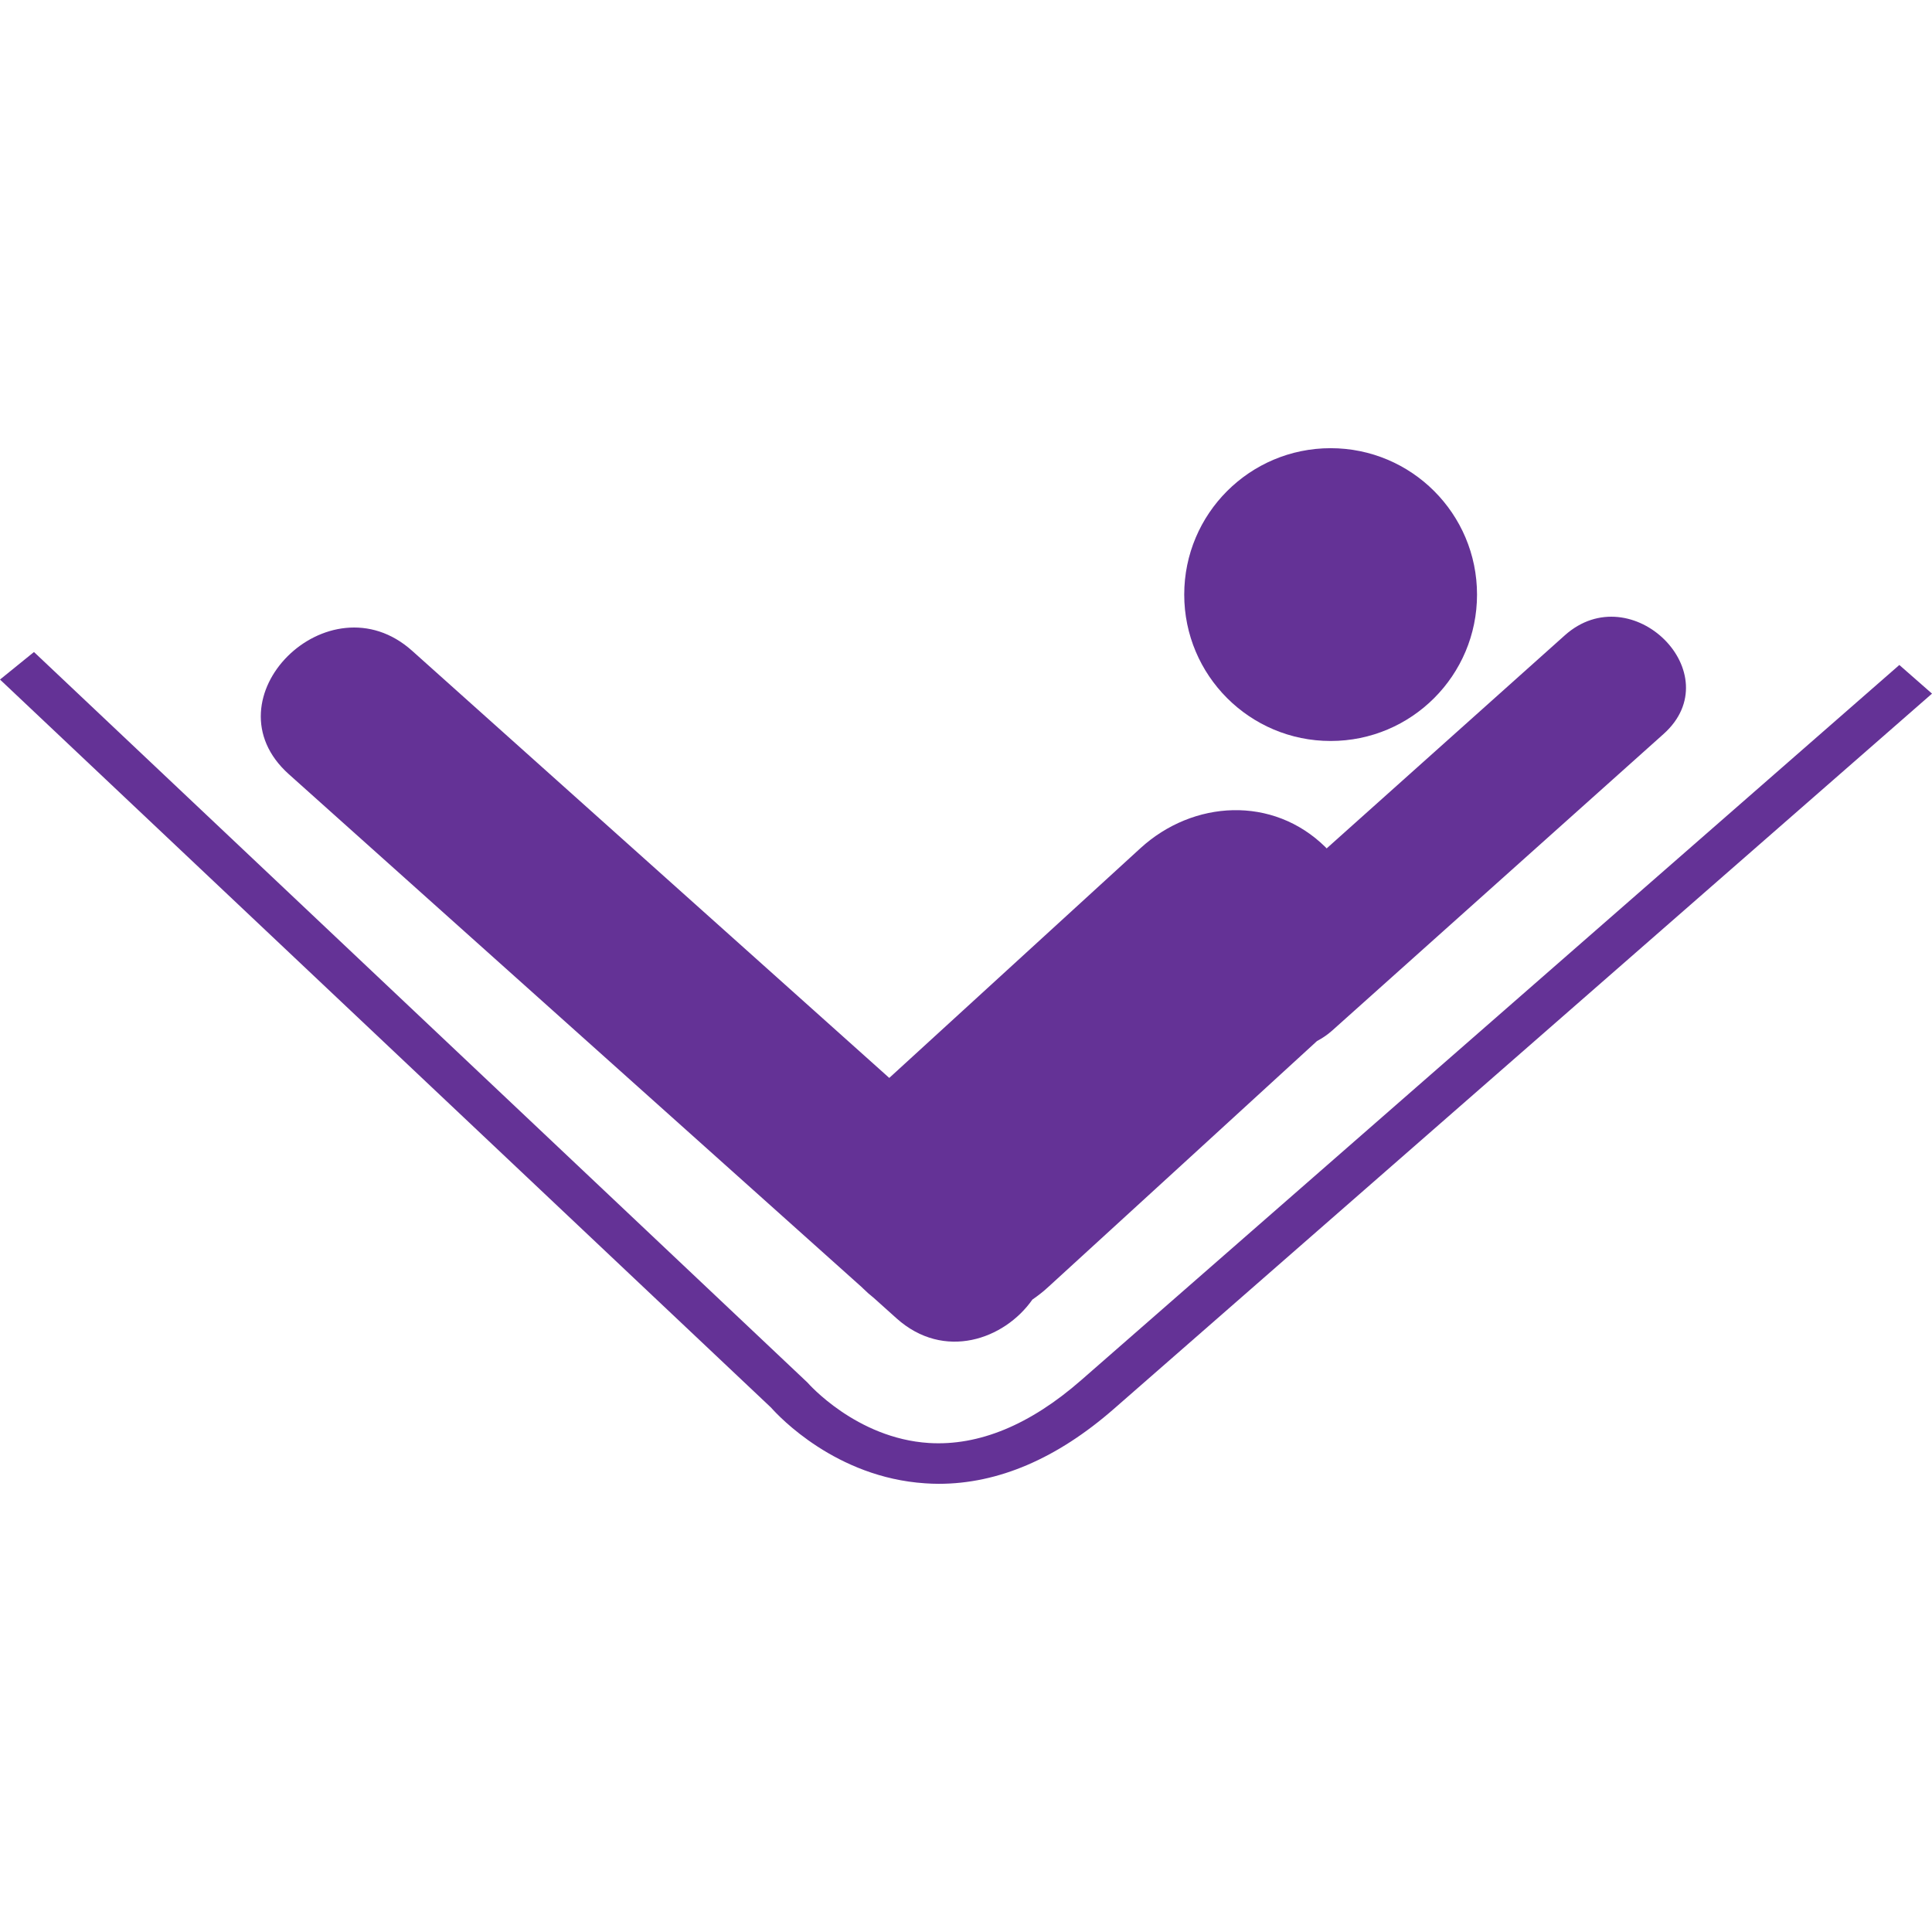
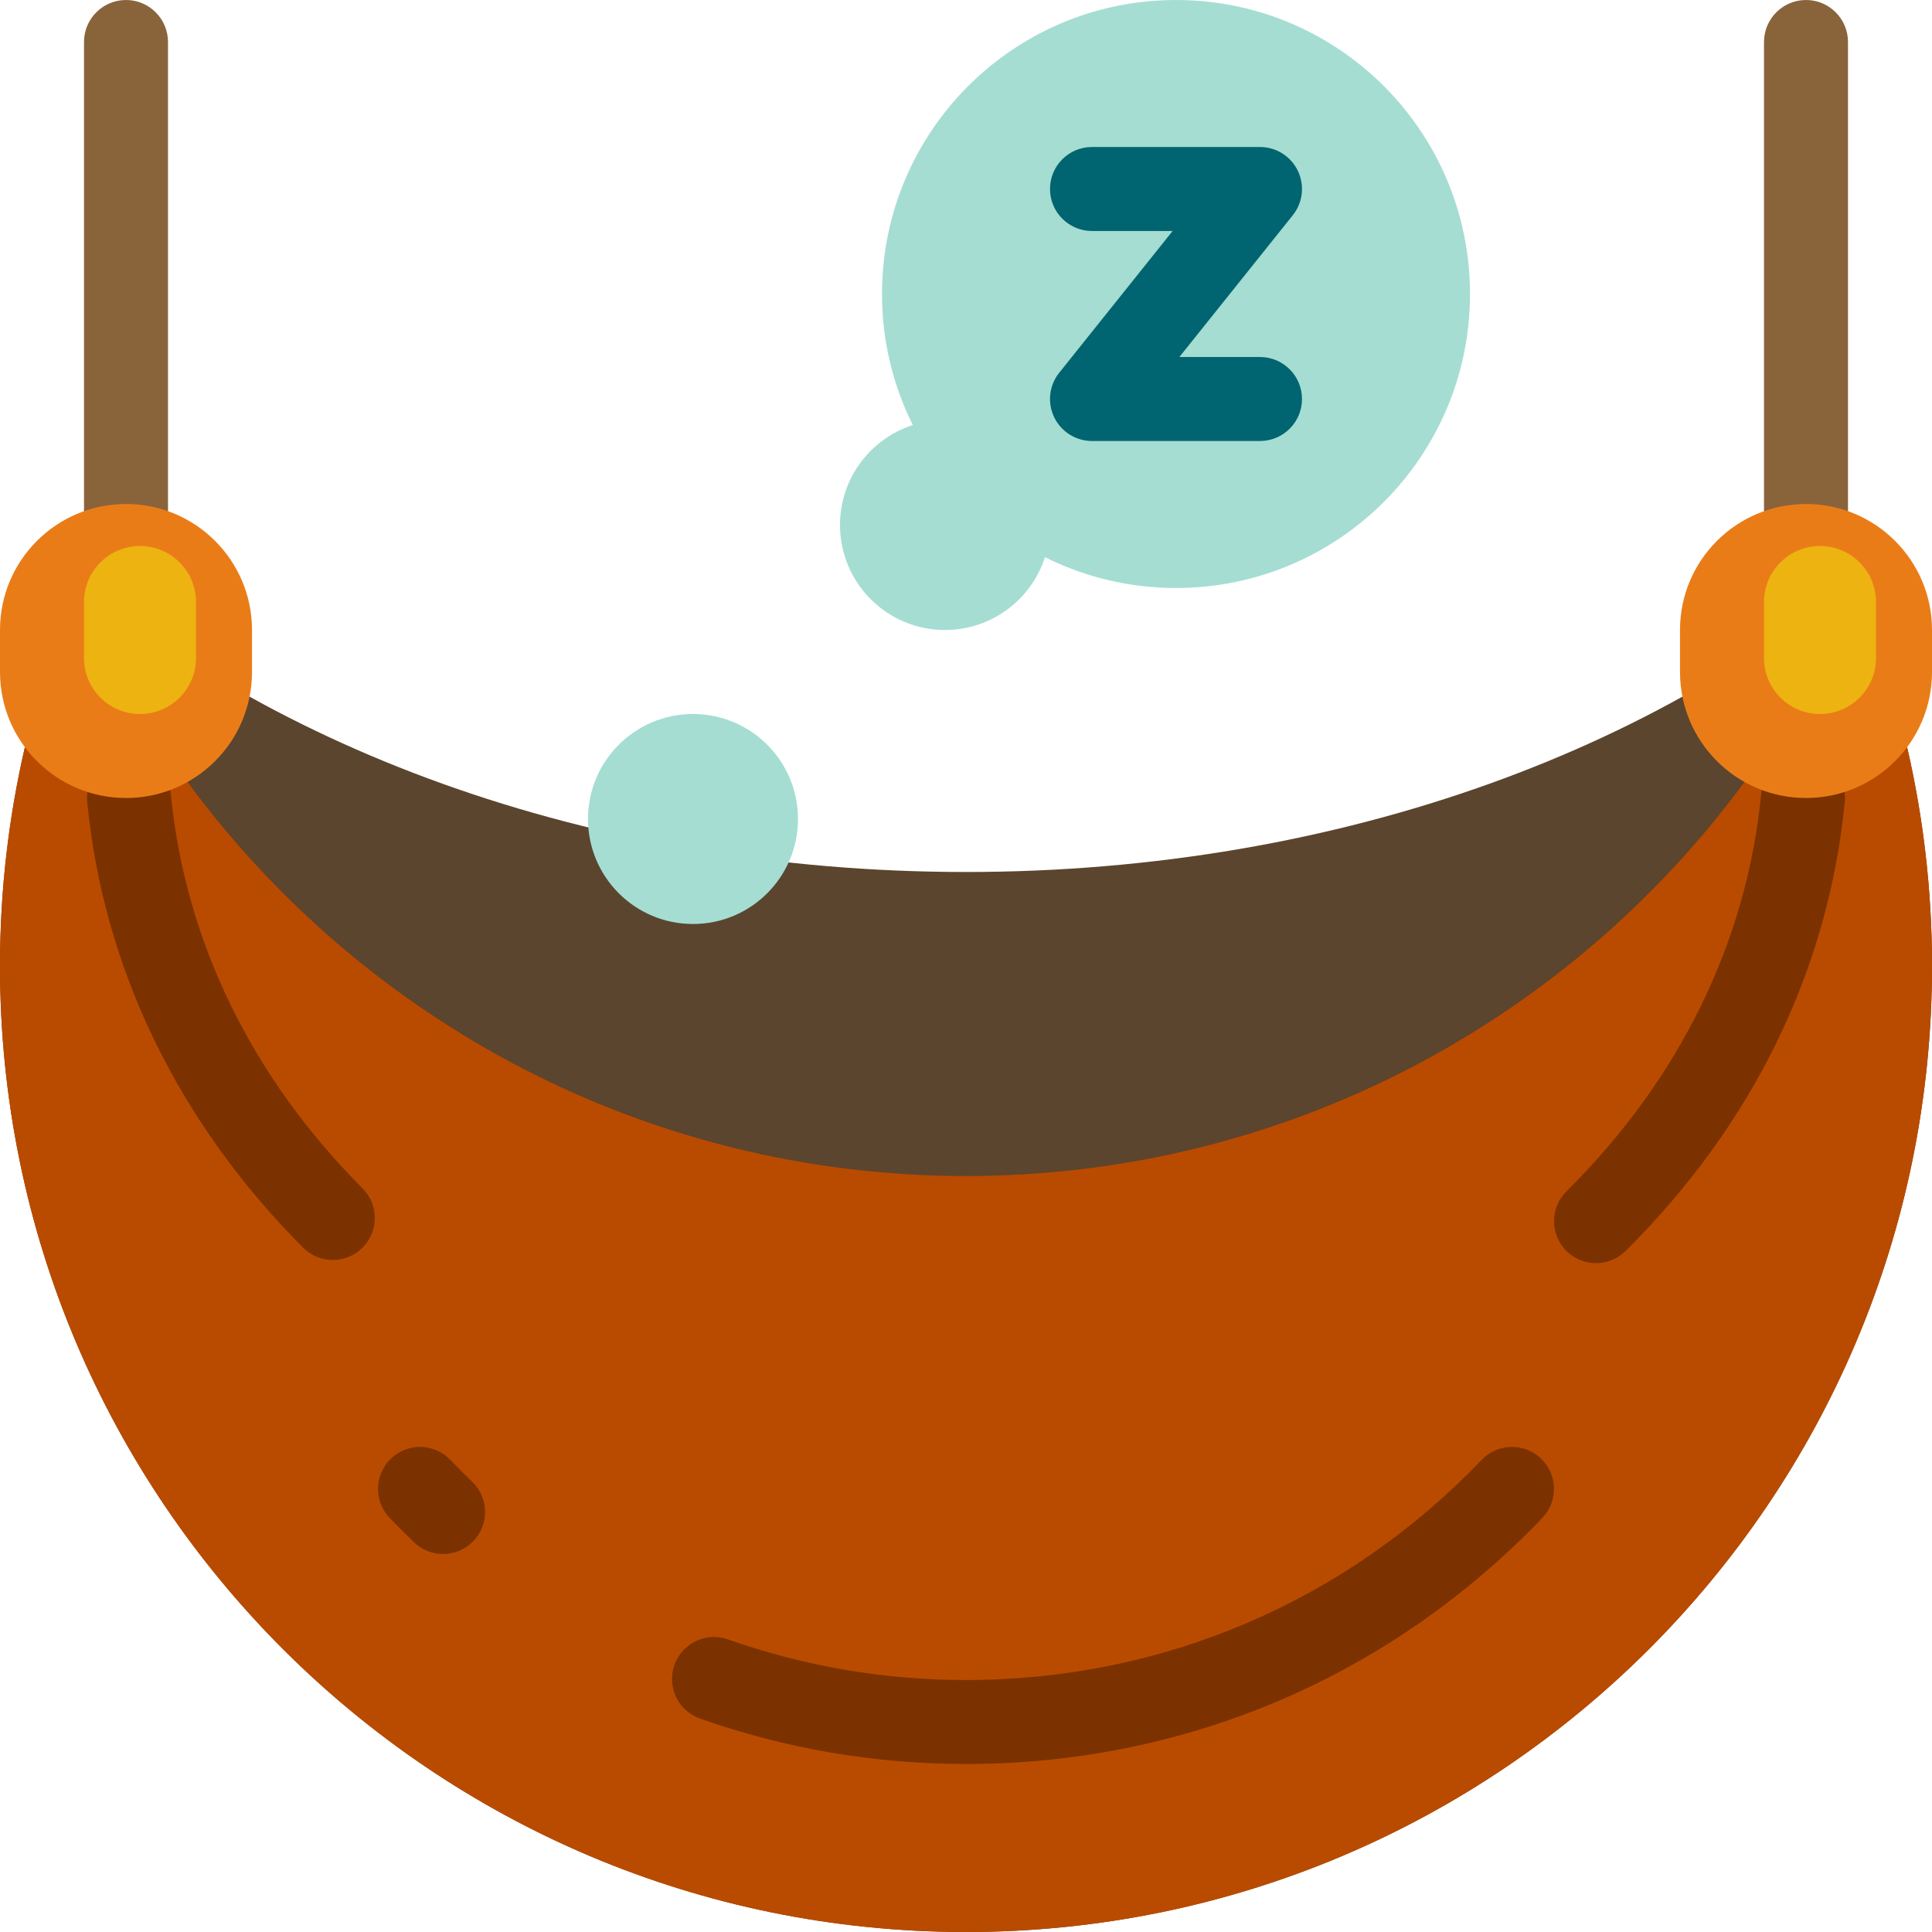
- <svg xmlns="http://www.w3.org/2000/svg" height="800px" width="800px" version="1.1" id="Capa_1" viewBox="0 0 60.626 60.626" xml:space="preserve" fill="#000000">
-   <g id="SVGRepo_bgCarrier" stroke-width="0" />
-   <g id="SVGRepo_tracerCarrier" stroke-linecap="round" stroke-linejoin="round" />
-   <g id="SVGRepo_iconCarrier">
-     <g>
-       <g>
-         <path style="fill:#643296;" d="M59.601,20.867L33.927,43.31c-1.605,1.404-3.213,2.068-4.778,1.971 c-2.286-0.145-3.798-1.882-3.812-1.898L1.066,20.46L0,21.324l24.196,22.847c0.248,0.28,2.037,2.192,4.833,2.375 c0.143,0.01,0.285,0.016,0.429,0.016c1.863,0,3.71-0.791,5.496-2.352l25.672-22.444L59.601,20.867z" />
-         <circle style="fill:#643296;" cx="41.755" cy="18.658" r="4.594" />
-         <path style="fill:#643296;" d="M27.054,40.402c0.007,0.008,0.014,0.018,0.022,0.023c0.109,0.108,0.223,0.209,0.34,0.301 c0.24,0.215,0.48,0.43,0.72,0.646c1.487,1.33,3.379,0.664,4.26-0.591c0.17-0.118,0.334-0.243,0.488-0.386 c2.815-2.574,5.631-5.15,8.443-7.727c0.16-0.086,0.318-0.188,0.471-0.324c3.469-3.104,6.938-6.207,10.404-9.311 c2.111-1.887-0.998-4.974-3.098-3.097c-2.492,2.229-4.982,4.458-7.474,6.687c-0.013-0.011-0.022-0.025-0.034-0.037 c-1.652-1.63-4.158-1.48-5.81,0.031c-2.629,2.403-5.255,4.807-7.881,7.208c-4.991-4.468-9.982-8.936-14.972-13.403 c-2.62-2.348-6.507,1.511-3.87,3.872C15.061,29.665,21.057,35.033,27.054,40.402z" />
-       </g>
-     </g>
-   </g>
+ <svg xmlns="http://www.w3.org/2000/svg" height="800px" width="800px" version="1.1" id="Layer_1" viewBox="0 0 512 512" xml:space="preserve">
+   <path style="fill:#5B452E;" d="M500.87,317.132c-56.444,52.226-145.124,85.895-244.87,85.895S67.574,369.358,11.13,317.131v-171.96  c56.44,52.235,145.116,85.916,244.87,85.916s188.428-33.68,244.87-85.915V317.132z" />
+   <path style="fill:#7C3200;" d="M505.401,198.018C509.716,216.648,512,236.058,512,256c0,141.384-114.615,256-256,256  S0,397.385,0,256c0-19.944,2.284-39.352,6.6-57.982l43.091,9.209C96.294,270.554,171.344,311.652,256,311.652  s159.707-41.098,206.309-104.425L505.401,198.018z" />
+   <path style="fill:#89643B;" d="M33.391,155.826c-6.147,0-11.13-4.983-11.13-11.13V11.13C22.261,4.983,27.244,0,33.391,0  s11.13,4.983,11.13,11.13v133.565C44.522,150.843,39.539,155.826,33.391,155.826z M489.739,144.696V11.13  c0-6.147-4.983-11.13-11.13-11.13s-11.13,4.983-11.13,11.13v133.565c0,6.147,4.983,11.13,11.13,11.13  S489.739,150.843,489.739,144.696z" />
+   <path style="fill:#B94B00;" d="M505.4,198.018l-21.022,4.493c3.058,2.247,4.896,5.992,4.503,10.042  c-4.311,44.434-24.397,85.574-58.087,118.974c-2.17,2.152-5.004,3.226-7.836,3.226c-2.865,0-5.729-1.099-7.905-3.294  c-4.328-4.365-4.297-11.413,0.068-15.741c29.956-29.698,47.801-66.116,51.604-105.316c0.156-1.608,0.653-3.099,1.404-4.419  l-5.819,1.243C415.707,270.554,340.657,311.652,256,311.652S96.293,270.554,49.691,207.228l-5.819-1.243  c0.75,1.32,1.249,2.812,1.405,4.42c3.767,38.822,21.335,74.966,50.807,104.521c4.341,4.353,4.331,11.4-0.022,15.741  c-2.173,2.166-5.016,3.249-7.859,3.249c-2.854,0-5.707-1.091-7.881-3.271c-33.152-33.247-52.932-74.081-57.202-118.089  c-0.393-4.051,1.446-7.796,4.503-10.043L6.6,198.018C2.284,216.648,0,236.058,0,256c0,141.384,114.615,256,256,256  s256-114.616,256-256C512,236.058,509.716,216.648,505.4,198.018z M125.466,408.397c-2.186,2.282-5.11,3.43-8.04,3.43  c-2.768,0-5.542-1.026-7.699-3.093c-2.196-2.104-4.369-4.277-6.46-6.46c-4.252-4.44-4.099-11.486,0.339-15.737  c4.439-4.252,11.484-4.1,15.737,0.339c1.871,1.953,3.817,3.899,5.783,5.783C129.566,396.911,129.717,403.957,125.466,408.397z   M408.734,402.273c-40.281,42.049-94.523,65.205-152.734,65.205c-24.178,0-47.894-4.049-70.492-12.036  c-5.796-2.048-8.834-8.407-6.785-14.202c2.048-5.796,8.406-8.834,14.204-6.785c20.21,7.141,41.431,10.763,63.074,10.763  c52.084,0,100.616-20.72,136.658-58.344c4.252-4.439,11.297-4.59,15.737-0.338S412.986,397.834,408.734,402.273z" />
+   <path style="fill:#EA7C18;" d="M66.783,166.957v11.13c0,18.441-14.949,33.391-33.391,33.391l0,0C14.95,211.478,0,196.528,0,178.087  v-11.13c0-18.441,14.949-33.391,33.391-33.391l0,0C51.833,133.565,66.783,148.516,66.783,166.957z M478.609,133.565L478.609,133.565  c-18.442,0-33.391,14.95-33.391,33.391v11.13c0,18.441,14.949,33.391,33.391,33.391l0,0c18.442,0,33.391-14.95,33.391-33.391v-11.13  C512,148.516,497.051,133.565,478.609,133.565z" />
+   <path style="fill:#EDB311;" d="M51.942,159.536v14.841c0,8.195-6.645,14.84-14.84,14.84l0,0c-8.196,0-14.841-6.645-14.841-14.84  v-14.841c0-8.195,6.645-14.84,14.84-14.84l0,0C45.298,144.696,51.942,151.341,51.942,159.536z M482.318,144.696L482.318,144.696  c-8.195,0-14.84,6.645-14.84,14.84v14.841c0,8.195,6.645,14.84,14.84,14.84l0,0c8.196,0,14.84-6.645,14.84-14.84v-14.841  C497.16,151.341,490.515,144.696,482.318,144.696z" />
+   <path style="fill:#A5DDD3;" d="M389.565,77.913c0,43.03-34.883,77.913-77.913,77.913c-12.482,0-24.269-2.951-34.728-8.17  c-3.6,11.196-14.096,19.3-26.489,19.3c-15.368,0-27.826-12.458-27.826-27.826c0-12.393,8.104-22.889,19.299-26.49  c-5.217-10.457-8.169-22.244-8.169-34.727C233.739,34.883,268.622,0,311.652,0S389.565,34.883,389.565,77.913z M183.652,189.217  c-15.368,0-27.826,12.458-27.826,27.826s12.458,27.826,27.826,27.826s27.826-12.458,27.826-27.826S199.021,189.217,183.652,189.217z  " />
+   <path style="fill:#006571;" d="M345.043,105.739c0,6.147-4.983,11.13-11.13,11.13h-44.522c-4.279,0-8.179-2.452-10.032-6.309  s-1.332-8.434,1.341-11.775l30.054-37.569h-21.364c-6.147,0-11.13-4.983-11.13-11.13s4.983-11.13,11.13-11.13h44.522  c4.279,0,8.179,2.453,10.032,6.309c1.853,3.857,1.332,8.434-1.341,11.775L312.55,94.609h21.363  C340.06,94.609,345.043,99.592,345.043,105.739z" />
</svg>
